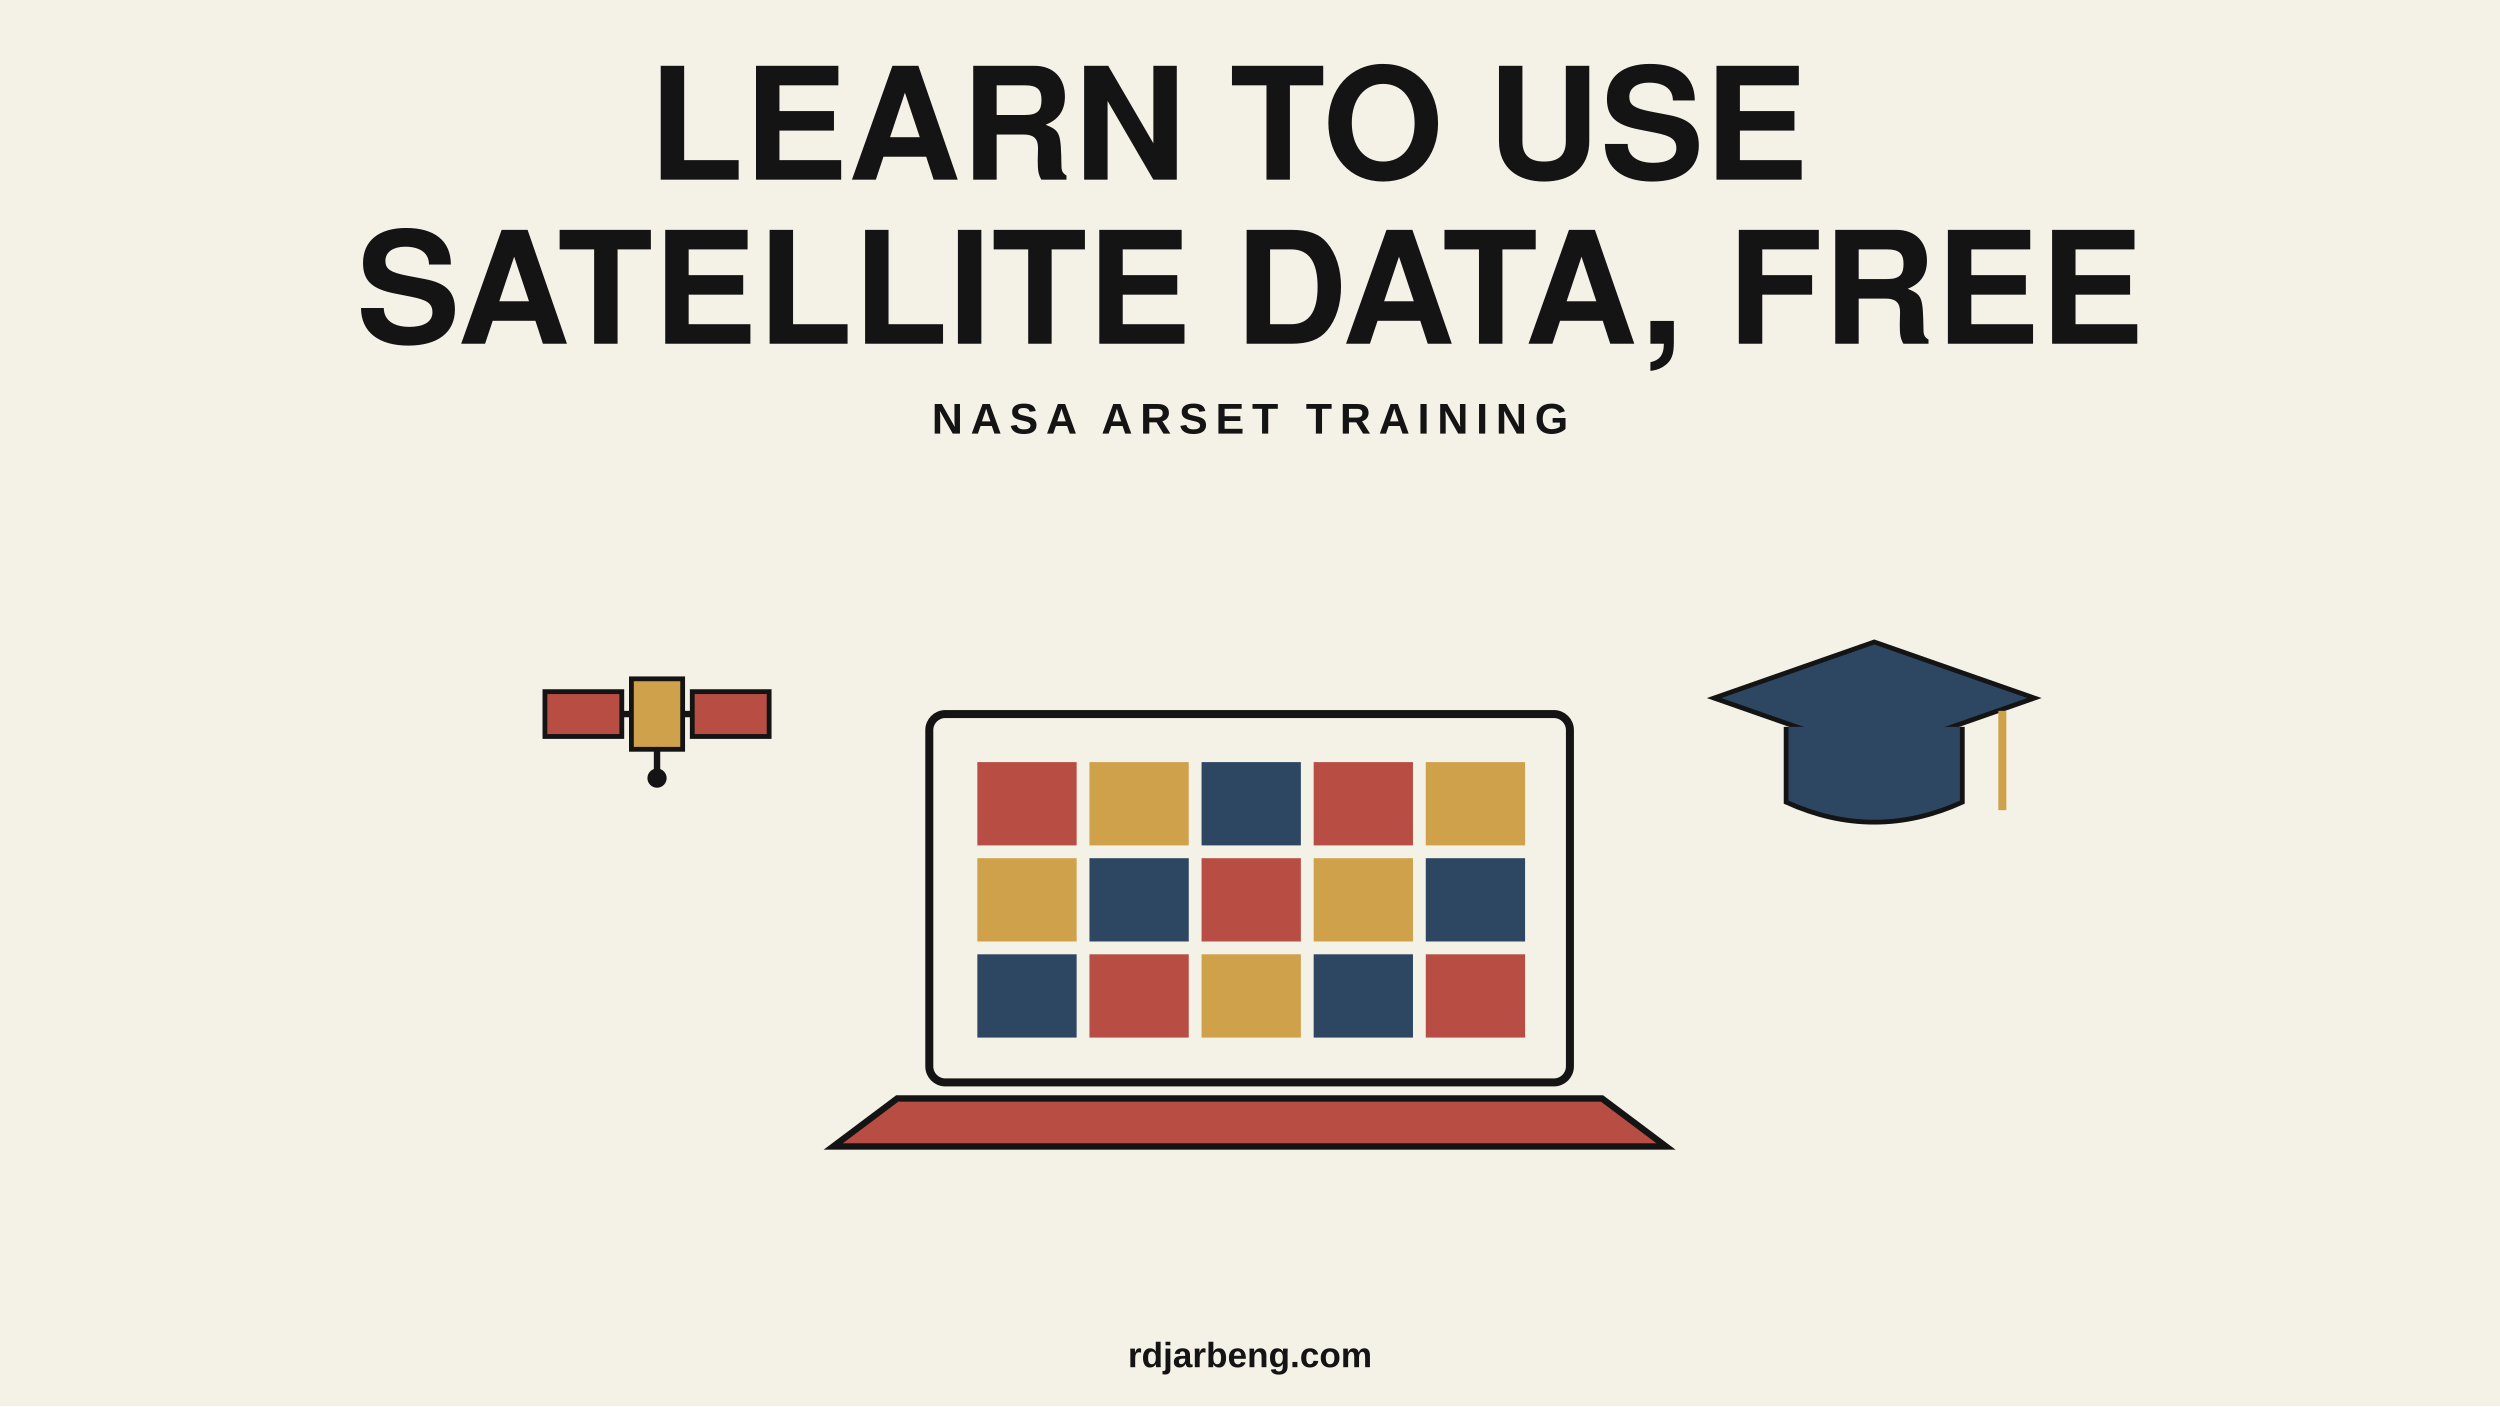
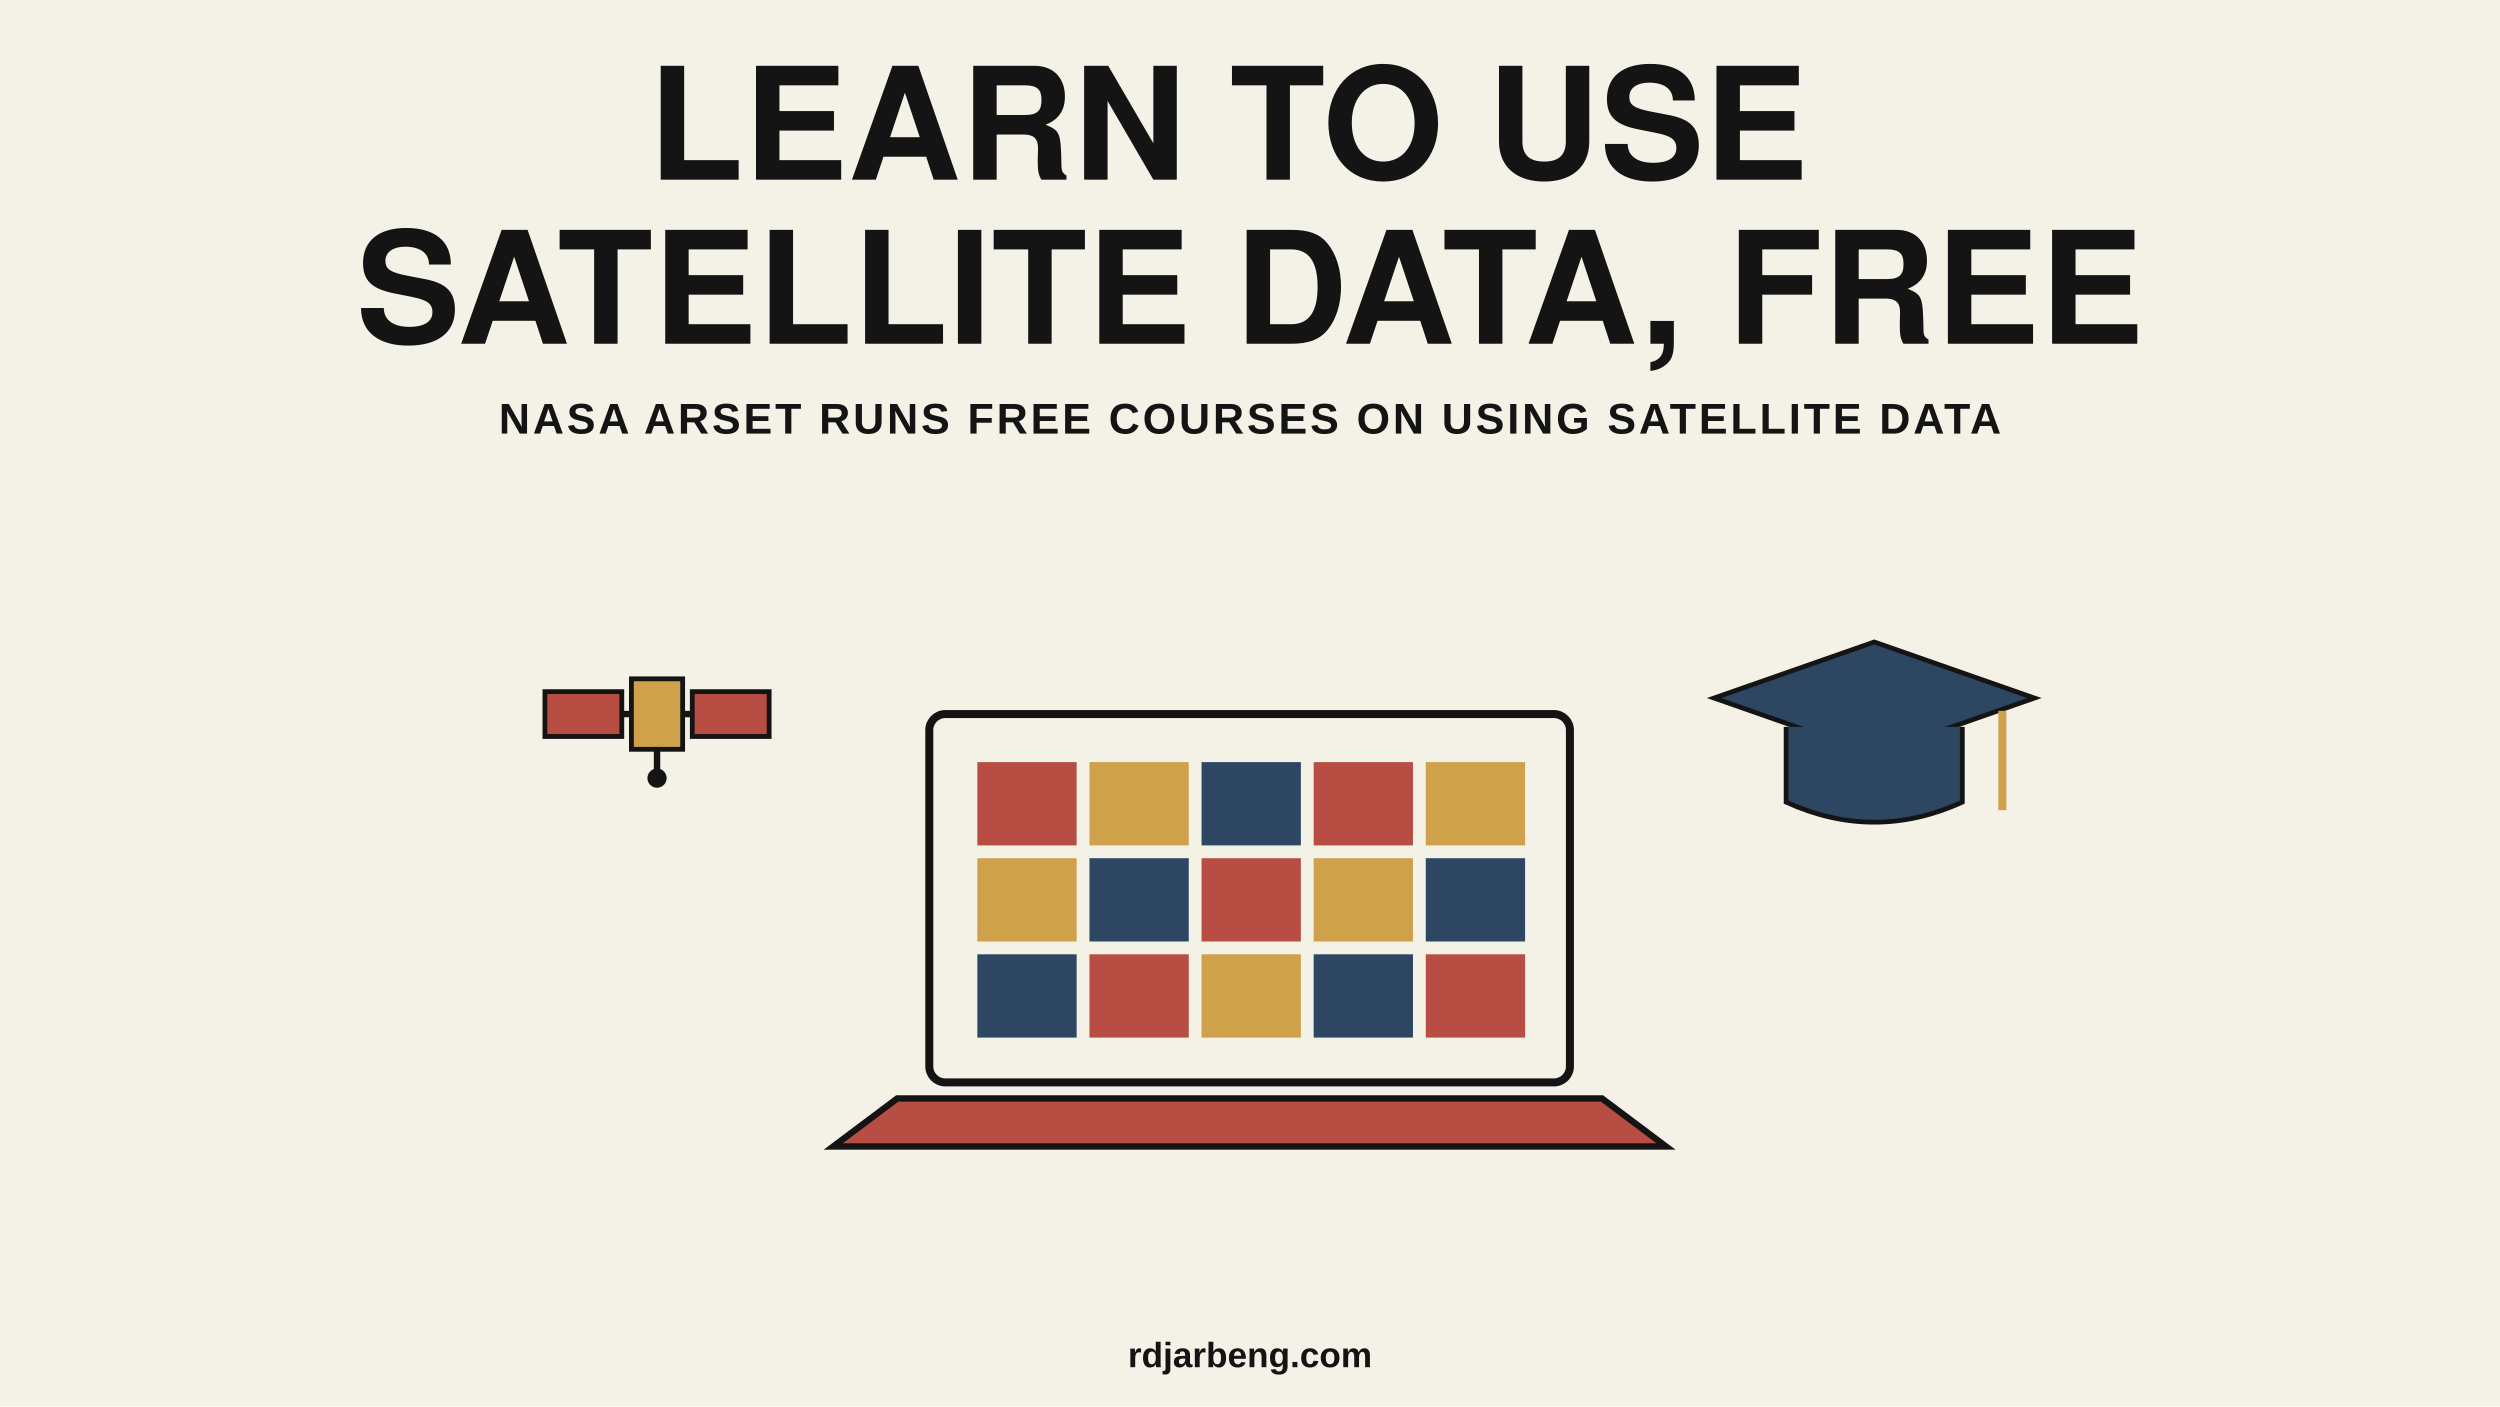
<svg xmlns="http://www.w3.org/2000/svg" viewBox="0 0 1280 720" width="1280" height="720">
  <rect width="1280" height="720" fill="#f4f1e6" />
  <g fill="#141414" font-family="'Arial Black', 'Helvetica Neue', Impact, sans-serif" text-anchor="middle">
    <text x="640" y="92" font-size="80" font-weight="900">
      <tspan x="640" dy="0">LEARN TO USE</tspan>
      <tspan x="640" dy="84">SATELLITE DATA, FREE</tspan>
    </text>
-     <text x="640" y="222" font-size="22" font-weight="700" letter-spacing="4" font-family="Arial, Helvetica, sans-serif">NASA ARSET TRAINING</text>
+     <text x="640" y="222" font-size="22" font-weight="700" letter-spacing="1.5" font-family="Arial, Helvetica, sans-serif">NASA ARSET RUNS FREE COURSES ON USING SATELLITE DATA</text>
  </g>
  <g transform="translate(115 95) scale(0.82)">
    <rect x="440" y="330" width="400" height="230" rx="10" fill="#f4f1e6" stroke="#141414" stroke-width="5" />
    <rect x="470" y="360" width="62" height="52" fill="#b84d43" />
    <rect x="540" y="360" width="62" height="52" fill="#cfa14a" />
    <rect x="610" y="360" width="62" height="52" fill="#2d4763" />
    <rect x="680" y="360" width="62" height="52" fill="#b84d43" />
    <rect x="750" y="360" width="62" height="52" fill="#cfa14a" />
    <rect x="470" y="420" width="62" height="52" fill="#cfa14a" />
    <rect x="540" y="420" width="62" height="52" fill="#2d4763" />
    <rect x="610" y="420" width="62" height="52" fill="#b84d43" />
    <rect x="680" y="420" width="62" height="52" fill="#cfa14a" />
    <rect x="750" y="420" width="62" height="52" fill="#2d4763" />
    <rect x="470" y="480" width="62" height="52" fill="#2d4763" />
    <rect x="540" y="480" width="62" height="52" fill="#b84d43" />
    <rect x="610" y="480" width="62" height="52" fill="#cfa14a" />
    <rect x="680" y="480" width="62" height="52" fill="#2d4763" />
    <rect x="750" y="480" width="62" height="52" fill="#b84d43" />
    <path d="M380 600 H900 L860 570 H420 Z" fill="#b84d43" stroke="#141414" stroke-width="4" />
    <path d="M930 320 L1030 285 L1130 320 L1030 355 Z" fill="#2d4763" stroke="#141414" stroke-width="3" />
    <path d="M975 338 V385 Q1030 410 1085 385 V338" fill="#2d4763" stroke="#141414" stroke-width="3" />
    <line x1="1110" y1="328" x2="1110" y2="390" stroke="#cfa14a" stroke-width="5" />
    <g transform="translate(270 330) scale(1.0)">
      <rect x="-70" y="-14" width="48" height="28" fill="#b84d43" stroke="#141414" stroke-width="3" />
      <rect x="22" y="-14" width="48" height="28" fill="#b84d43" stroke="#141414" stroke-width="3" />
      <line x1="-22" y1="0" x2="-14" y2="0" stroke="#141414" stroke-width="4" />
      <line x1="14" y1="0" x2="22" y2="0" stroke="#141414" stroke-width="4" />
      <rect x="-16" y="-22" width="32" height="44" fill="#cfa14a" stroke="#141414" stroke-width="3" />
      <line x1="0" y1="22" x2="0" y2="36" stroke="#141414" stroke-width="4" />
      <circle cx="0" cy="40" r="6" fill="#141414" />
    </g>
  </g>
  <text x="640" y="700" font-family="Arial, Helvetica, sans-serif" font-size="18" font-weight="600" fill="#141414" text-anchor="middle">rdjarbeng.com</text>
</svg>
